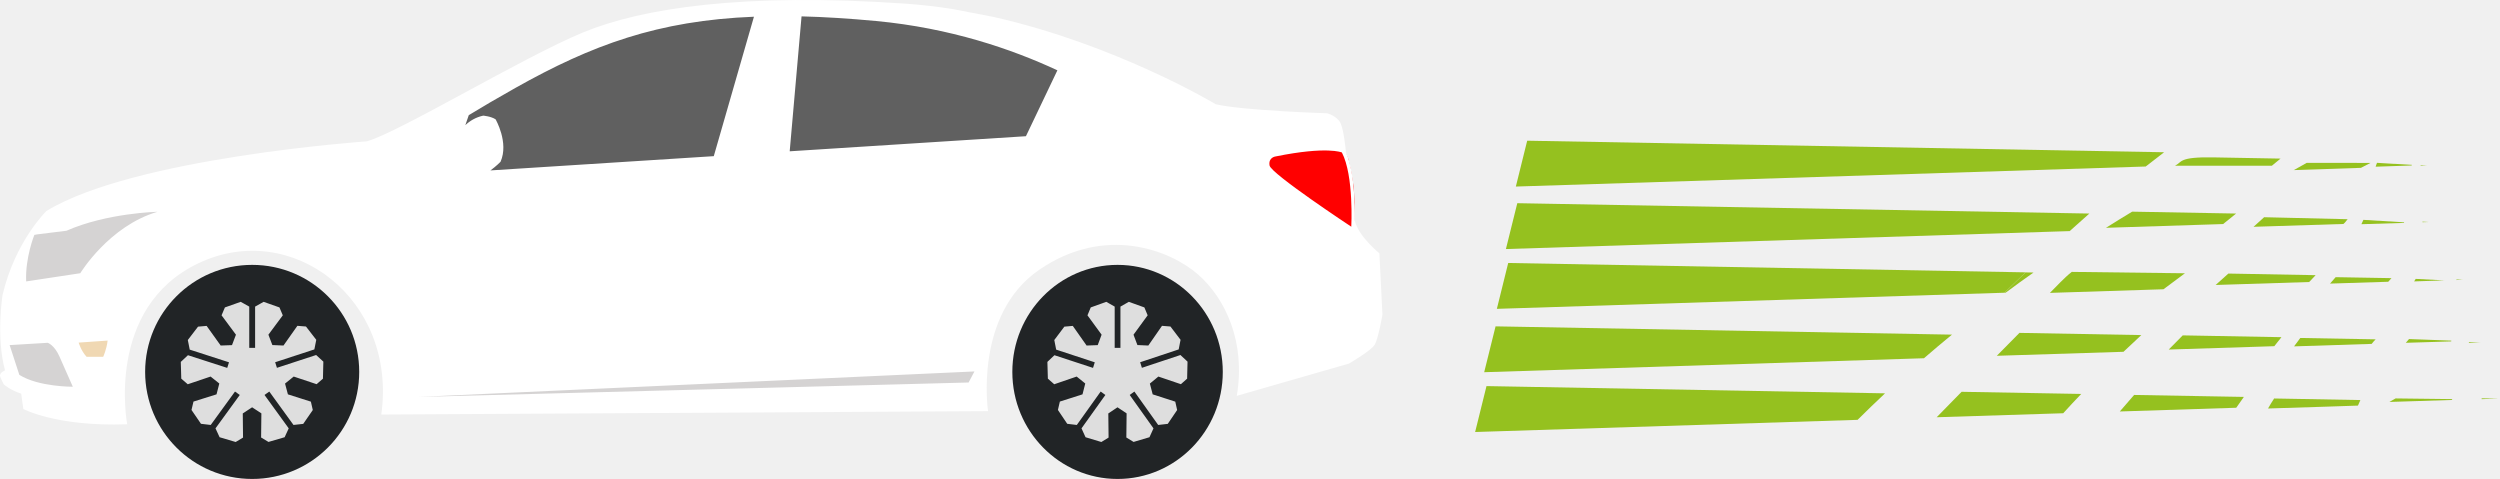
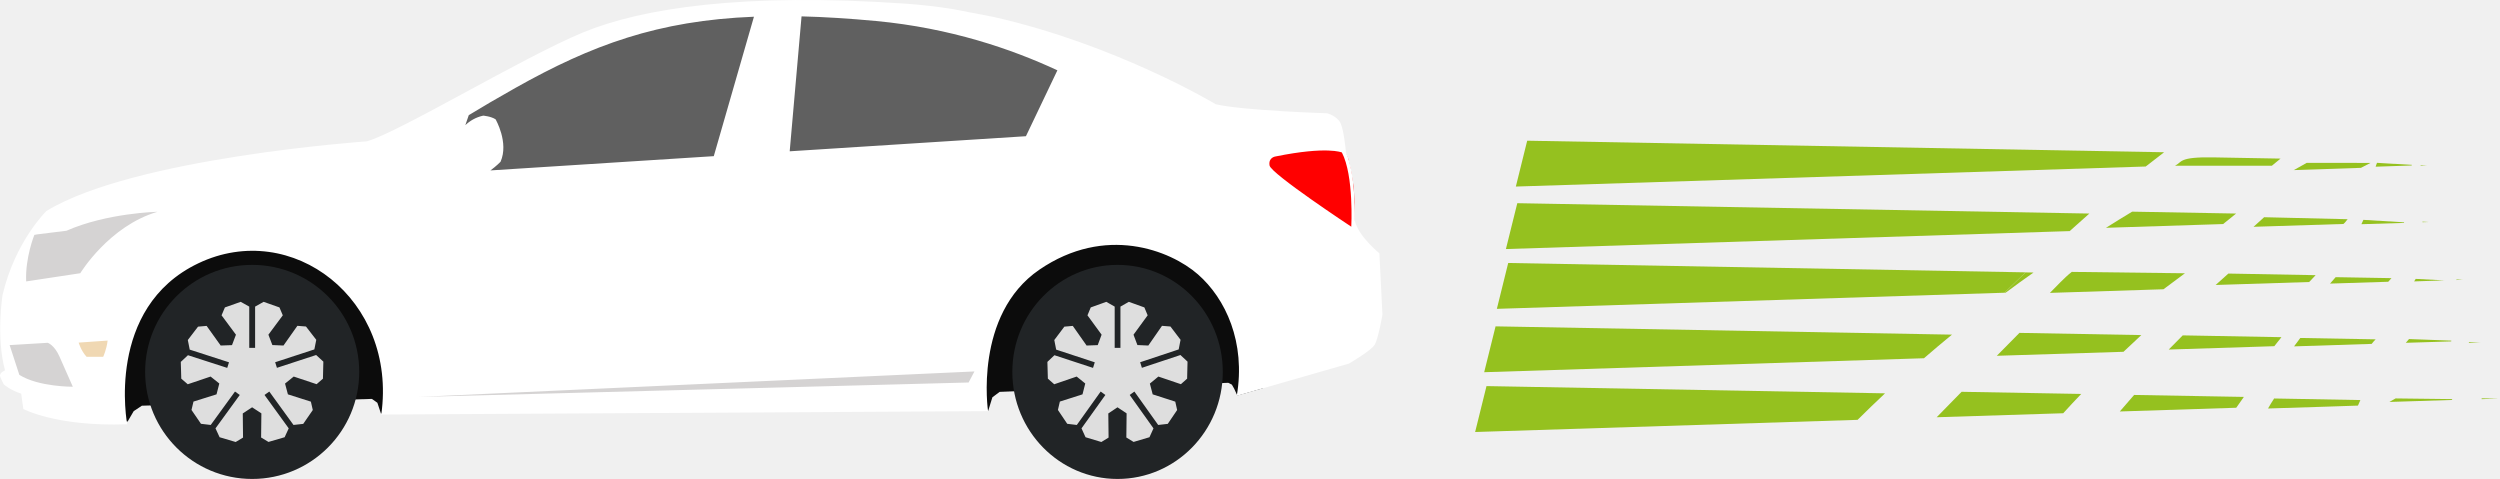
<svg xmlns="http://www.w3.org/2000/svg" width="689" height="132" viewBox="0 0 689 132" fill="none">
+   <path d="M87.372 69.12L99.515 79.745L108.622 96.442L108.622 113.139L105 114L104 111L102.491 109.938L39.096 111.813L36.845 113.314L35.173 116.175L29.691 116.175L32.915 103.645L37.281 82.781L52.46 70.638L69.157 66.084L87.372 69.12Z" fill="#0C0C0C" />
  <circle cx="70" cy="103" r="22" fill="#DEDEDE" />
  <path d="M69.5 73C53.209 73 40 86.209 40 102.5C40 118.791 53.209 132 69.5 132C85.791 132 99 118.791 99 102.5C99 86.209 85.791 73 69.5 73ZM89.041 104.323L87.256 105.882L80.943 103.778L78.557 105.713L79.346 108.682L85.678 110.692L86.204 113.004L83.574 116.818L80.887 117.118L74.216 107.911L73.559 108.381L72.901 108.851L79.571 118.058L78.444 120.501L73.991 121.797L71.962 120.576L72.037 113.924L69.481 112.252L66.907 113.943L66.982 120.595L64.953 121.816L60.519 120.501L59.391 118.058L66.08 108.851L65.423 108.381L64.765 107.911L58.076 117.118L55.389 116.799L52.777 112.985L53.322 110.674L59.673 108.682L60.443 105.694L58.038 103.778L51.744 105.901L49.959 104.36L49.827 99.738L51.8 97.897L62.623 101.391L62.867 100.621L63.111 99.851L52.288 96.356L51.762 93.706L54.581 90.024L56.948 89.817L60.819 95.228L63.938 95.116L65.028 92.241L61.063 86.904L61.984 84.725L66.343 83.184L68.692 84.499V95.867H70.308V84.499L72.657 83.184L77.016 84.725L77.937 86.904L73.972 92.241L75.062 95.097L78.124 95.228L81.958 89.798L84.325 89.986L87.162 93.65L86.636 96.299L75.832 99.832L76.076 100.602L76.321 101.373L87.125 97.84L89.117 99.663L89.004 104.285L89.041 104.323Z" fill="#212426" />
+   <path d="M327.803 63.926L340.13 74.719L349.134 91.545L348 107L341 109L340.13 107.104L339.5 106L338.5 105.5L275.5 108L273.5 109.5L272.354 113.199L268.451 113.179L265.294 113.199L270.233 97.723L275.351 76.912L291.468 64.971L308.952 60.643L327.803 63.926Z" fill="#0C0C0C" />
  <circle cx="308" cy="103" r="22" fill="#DEDEDE" />
  <path d="M308 73C291.985 73 279 86.209 279 102.5C279 118.791 291.985 132 308 132C324.015 132 337 118.791 337 102.5C337 86.209 324.015 73 308 73ZM327.21 104.323L325.455 105.882L319.249 103.778L316.903 105.713L317.679 108.682L323.904 110.692L324.421 113.004L321.835 116.818L319.194 117.118L312.636 107.911L311.99 108.381L311.343 108.851L317.901 118.058L316.792 120.501L312.415 121.797L310.42 120.576L310.494 113.924L307.982 112.252L305.451 113.943L305.525 120.595L303.53 121.816L299.171 120.501L298.062 118.058L304.638 108.851L303.992 108.381L303.345 107.911L296.769 117.118L294.128 116.799L291.561 112.985L292.096 110.674L298.339 108.682L299.097 105.694L296.732 103.778L290.545 105.901L288.79 104.36L288.661 99.738L290.6 97.897L301.239 101.391L301.48 100.621L301.72 99.851L291.08 96.356L290.563 93.706L293.334 90.024L295.661 89.817L299.466 95.228L302.532 95.116L303.604 92.241L299.706 86.904L300.611 84.725L304.897 83.184L307.206 84.499V95.867H308.794V84.499L311.103 83.184L315.389 84.725L316.294 86.904L312.396 92.241L313.468 95.097L316.478 95.228L320.246 89.798L322.574 89.986L325.363 93.65L324.846 96.299L314.225 99.832L314.465 100.602L314.705 101.373L325.326 97.84L327.284 99.663L327.173 104.285L327.21 104.323Z" fill="#212426" />
  <path d="M218.48 2.974L215.507 44.738L283.875 40.148L291.307 25.278L294.28 17.843L270.5 8.922L246.454 4.477L218.48 2.974Z" fill="black" fill-opacity="0.6" />
  <path d="M212.536 2.974L199.159 44.609L150.113 47.583L133.764 49.07L125.804 31.015L160.516 13.383L181.324 5.948L212.536 2.974Z" fill="black" fill-opacity="0.6" />
  <path d="M268.4 92.674L269.493 105.178L265.229 109.585L114.833 110.975L114.828 100.909L268.4 92.674Z" fill="#D5D3D3" />
  <path d="M18.536 87.771L20.247 107.537L2.617 105.29L0.711 94.788L18.536 87.771Z" fill="#D5D3D3" />
  <path d="M45.621 53.042L38.554 73.311L5.603 79.448L8.481 65.013L45.621 53.042Z" fill="#D5D3D3" />
  <path d="M372.331 47.055L373.055 51.358L373.35 55.89L373.204 61.062L372.019 66.152L353.105 64.511L342.44 39.379L356.103 40.536L363.088 40.364L366.591 40.552L369.957 41.207L370.783 41.925L371.578 43.752L372.331 47.055Z" fill="#FF0000" />
  <rect width="9.89" height="7.797" transform="matrix(0.984053 -0.177873 0.177711 0.984083 20.4287 92.9023)" fill="#F0CD96" fill-opacity="0.67" />
  <path d="M380.141 69.802C380.141 69.802 374.281 65.032 373.367 60.74C373.367 60.74 373.815 48.499 370.94 41.928C370.94 41.928 370.399 35.835 369.429 33.881C368.44 31.927 365.771 31.218 365.771 31.218C365.771 31.218 342.722 30.51 335.051 28.728C335.051 28.728 307.952 12.405 273.891 4.685L262.376 2.463C258.158 1.811 253.884 1.313 249.573 1.007C205.079 -2.039 177.029 2.175 160.605 8.976C144.181 15.758 109.729 36.602 101.069 38.958C101.069 38.958 36.96 43.403 12.791 58.154C12.791 58.154 4.131 66.584 0.697 81.335C0.697 81.335 -1.132 92.811 1.388 102.064C1.388 102.064 -0.348 102.773 0.063 103.826C0.473 104.88 1.052 105.934 1.052 105.934C1.052 105.934 2.657 107.447 5.848 108.501L6.427 112.716C6.427 112.716 15.553 117.639 35.057 116.93C35.057 116.93 28.898 84.841 54.672 72.561C80.446 60.262 109.542 82.504 105.081 114.248L272.305 113.309C272.305 113.309 268.311 86.738 286.452 74.323C304.592 61.909 322.49 68.94 330.142 75.607C337.776 82.274 343.375 94.343 340.855 109.095L371.762 100.205C371.762 100.205 377.809 96.7 378.835 95.052C379.862 93.404 381 86.738 381 86.738L380.16 69.802H380.141ZM5.326 103.309L2.657 95.109L13.146 94.477C13.146 94.477 14.975 95.033 16.412 98.309C17.849 101.585 20.07 106.585 20.07 106.585C20.07 106.585 10.645 106.662 5.326 103.309ZM28.431 98.328H23.859C22.328 96.68 21.675 94.42 21.675 94.42L29.663 93.864C29.364 96.355 28.45 98.309 28.45 98.309L28.431 98.328ZM22.123 75.3L7.211 77.561C6.912 71.009 9.488 64.687 9.488 64.687L18.316 63.595C29.495 58.672 43.418 58.365 43.418 58.365C30.036 62.273 22.123 75.3 22.123 75.3ZM129.194 31.736C132.815 29.532 137.07 27.023 142.053 24.226C163.087 12.405 181.284 5.662 207.786 4.608L196.718 43.039L135.167 46.966C136.772 45.797 137.948 44.59 137.948 44.59C140.299 39.284 136.585 32.885 136.585 32.885C135.297 32.042 133.17 31.87 133.17 31.87C131.079 32.33 129.474 33.326 128.243 34.494L129.194 31.736ZM266.967 105.416L115.253 109.401L268.553 102.37L266.948 105.416H266.967ZM282.738 37.541L217.64 41.698L220.906 4.513C227.27 4.666 234.101 5.106 241.529 5.796C261.779 7.712 278.706 13.459 291.416 19.379L282.756 37.521L282.738 37.541ZM372.396 62.465C372.396 62.465 350.262 47.867 349.888 45.606C349.515 43.345 351.568 43.115 351.568 43.115C365.789 40.223 369.821 42.023 369.821 42.023C373.161 48.422 372.415 62.465 372.415 62.465H372.396Z" fill="white" />
  <g clip-path="url(#clip0_289_1606)">
    <path d="M409.674 106.425L406.546 119.06L511.947 115.709C514.432 113.245 516.957 110.815 519.518 108.402L409.681 106.407L409.674 106.425Z" fill="#95C11F" />
    <path d="M412.178 89.944L409.042 102.58L530.246 98.732C532.785 96.534 535.362 94.353 537.963 92.225L412.178 89.944Z" fill="#95C11F" />
    <path d="M575.846 58.855L418.165 56L415.029 68.636L570.405 63.692C572.208 62.056 574.02 60.456 575.845 58.837L575.846 58.855Z" fill="#95C11F" />
    <path d="M590.142 92.348L556.557 91.743C554.474 93.853 552.398 95.946 550.322 98.056L585.234 96.953C586.855 95.412 588.491 93.872 590.15 92.348L590.142 92.348Z" fill="#95C11F" />
    <path d="M573.565 108.569L540.617 107.978C538.327 110.31 536.044 112.66 533.746 114.993L568.621 113.891C570.249 112.1 571.892 110.326 573.566 108.587L573.565 108.569Z" fill="#95C11F" />
    <path d="M628.526 43.71L609.882 43.371C600.379 43.225 601.456 44.657 599.44 45.673L626.135 45.67C626.934 45.016 627.727 44.363 628.519 43.71L628.526 43.71Z" fill="#95C11F" />
    <path d="M653.277 44.899L635.732 44.881C634.548 45.548 633.363 46.214 632.172 46.881L650.673 46.258C651.539 45.817 652.405 45.376 653.278 44.917L653.277 44.899Z" fill="#95C11F" />
    <path d="M596.45 41.961L420.895 38.778L417.766 51.413L591.356 45.892C593.044 44.564 594.739 43.254 596.457 41.943L596.45 41.961Z" fill="#95C11F" />
    <path d="M616.281 58.854L587.621 58.333C585.198 59.793 582.797 61.27 580.405 62.783L612.691 61.749C613.888 60.778 615.084 59.825 616.273 58.854L616.281 58.854Z" fill="#95C11F" />
    <path d="M638.202 75.837L614.142 75.394C612.963 76.436 611.792 77.496 610.628 78.538L636.407 77.724C637 77.095 637.593 76.449 638.201 75.82L638.202 75.837Z" fill="#95C11F" />
    <path d="M628.768 92.927L601.56 92.429C600.264 93.726 598.975 95.022 597.702 96.336L626.793 95.41C627.454 94.583 628.107 93.755 628.768 92.927Z" fill="#95C11F" />
    <path d="M618.402 109.387L588.165 108.847C586.832 110.36 585.513 111.872 584.217 113.402L616.311 112.375C617.011 111.385 617.71 110.377 618.41 109.387L618.402 109.387Z" fill="#95C11F" />
    <path d="M412.526 85.117L552.439 80.675C554.36 78.785 556.289 76.93 558.232 75.057L415.662 72.481L412.533 85.117L412.526 85.117Z" fill="#95C11F" />
    <path d="M558.232 75.057C556.288 76.912 554.359 78.785 552.439 80.675L552.75 80.665C555.284 78.772 557.851 76.931 560.439 75.108L558.24 75.074L558.232 75.057Z" fill="#95C11F" />
    <path d="M602.169 75.314L570.975 74.932C568.747 76.69 566.937 78.773 564.952 80.72L596.254 79.72C598.218 78.24 600.19 76.777 602.169 75.314Z" fill="#95C11F" />
    <path d="M621.075 62.505L645.848 61.725C645.978 61.613 646.099 61.484 646.229 61.372C646.491 61.041 646.755 60.728 647.011 60.415L623.992 59.865C623.014 60.74 622.045 61.631 621.075 62.505Z" fill="#95C11F" />
    <path d="M659.069 76.656L643.706 76.386C643.185 76.976 642.672 77.567 642.159 78.157L658.199 77.652C658.499 77.32 658.792 77.006 659.077 76.674L659.069 76.656Z" fill="#95C11F" />
    <path d="M665.768 76.861C665.627 77.098 665.479 77.318 665.339 77.555L673.717 77.273L665.768 76.861Z" fill="#95C11F" />
    <path d="M654.742 93.521L633.965 93.146C633.384 93.918 632.817 94.689 632.244 95.46L653.63 94.776C653.97 94.317 654.341 93.91 654.735 93.521L654.742 93.521Z" fill="#95C11F" />
    <path d="M626.752 109.822C626.154 110.737 625.592 111.651 625.068 112.581L649.842 111.801C650.084 111.31 650.311 110.783 650.523 110.257L626.752 109.822Z" fill="#95C11F" />
    <path d="M667.635 61.081C667.635 61.081 667.624 61.189 667.619 61.243L669.371 61.184L667.635 61.081Z" fill="#95C11F" />
    <path d="M651.355 60.591C651.161 60.991 650.989 61.391 650.803 61.791L662.554 61.431C662.554 61.431 662.565 61.323 662.563 61.27L651.362 60.591L651.355 60.591Z" fill="#95C11F" />
    <path d="M663.941 93.426C663.634 93.776 663.335 94.127 663.044 94.477L675.549 94.091C675.549 94.091 675.574 93.947 675.586 93.875L663.942 93.444L663.941 93.426Z" fill="#95C11F" />
    <path d="M680.447 94.249C680.447 94.249 680.423 94.393 680.41 94.465L683.612 94.357L680.447 94.249Z" fill="#95C11F" />
    <path d="M660.235 109.804C659.654 110.128 659.087 110.452 658.513 110.775L675.796 110.229C675.796 110.229 675.812 110.068 675.825 109.996L660.235 109.804Z" fill="#95C11F" />
    <path d="M683.946 109.776C683.946 109.776 683.929 109.938 683.924 110.009L688.59 109.852L683.946 109.776Z" fill="#95C11F" />
    <path d="M659.86 45.161L657.931 45.047L655.098 44.874C655.03 45.073 654.955 45.255 654.888 45.454C654.826 45.617 654.773 45.78 654.719 45.943L657.736 45.841L659.577 45.779L664.657 45.608C664.657 45.608 664.698 45.499 664.71 45.427L659.859 45.143L659.86 45.161Z" fill="#95C11F" />
    <path d="M667.141 45.489C667.141 45.489 667.129 45.597 667.124 45.651L668.869 45.592L667.133 45.489L667.141 45.489Z" fill="#95C11F" />
    <path d="M677.018 77.019C677.018 77.019 677.007 77.127 677.001 77.181L678.754 77.122L677.018 77.019Z" fill="#95C11F" />
  </g>
  <defs>
    <clipPath id="clip0_289_1606">
      <rect width="282.201" height="80.667" fill="white" transform="matrix(-0.999434 0.0336446 -0.033613 -0.999435 688.611 110.478)" />
    </clipPath>
  </defs>
</svg>
